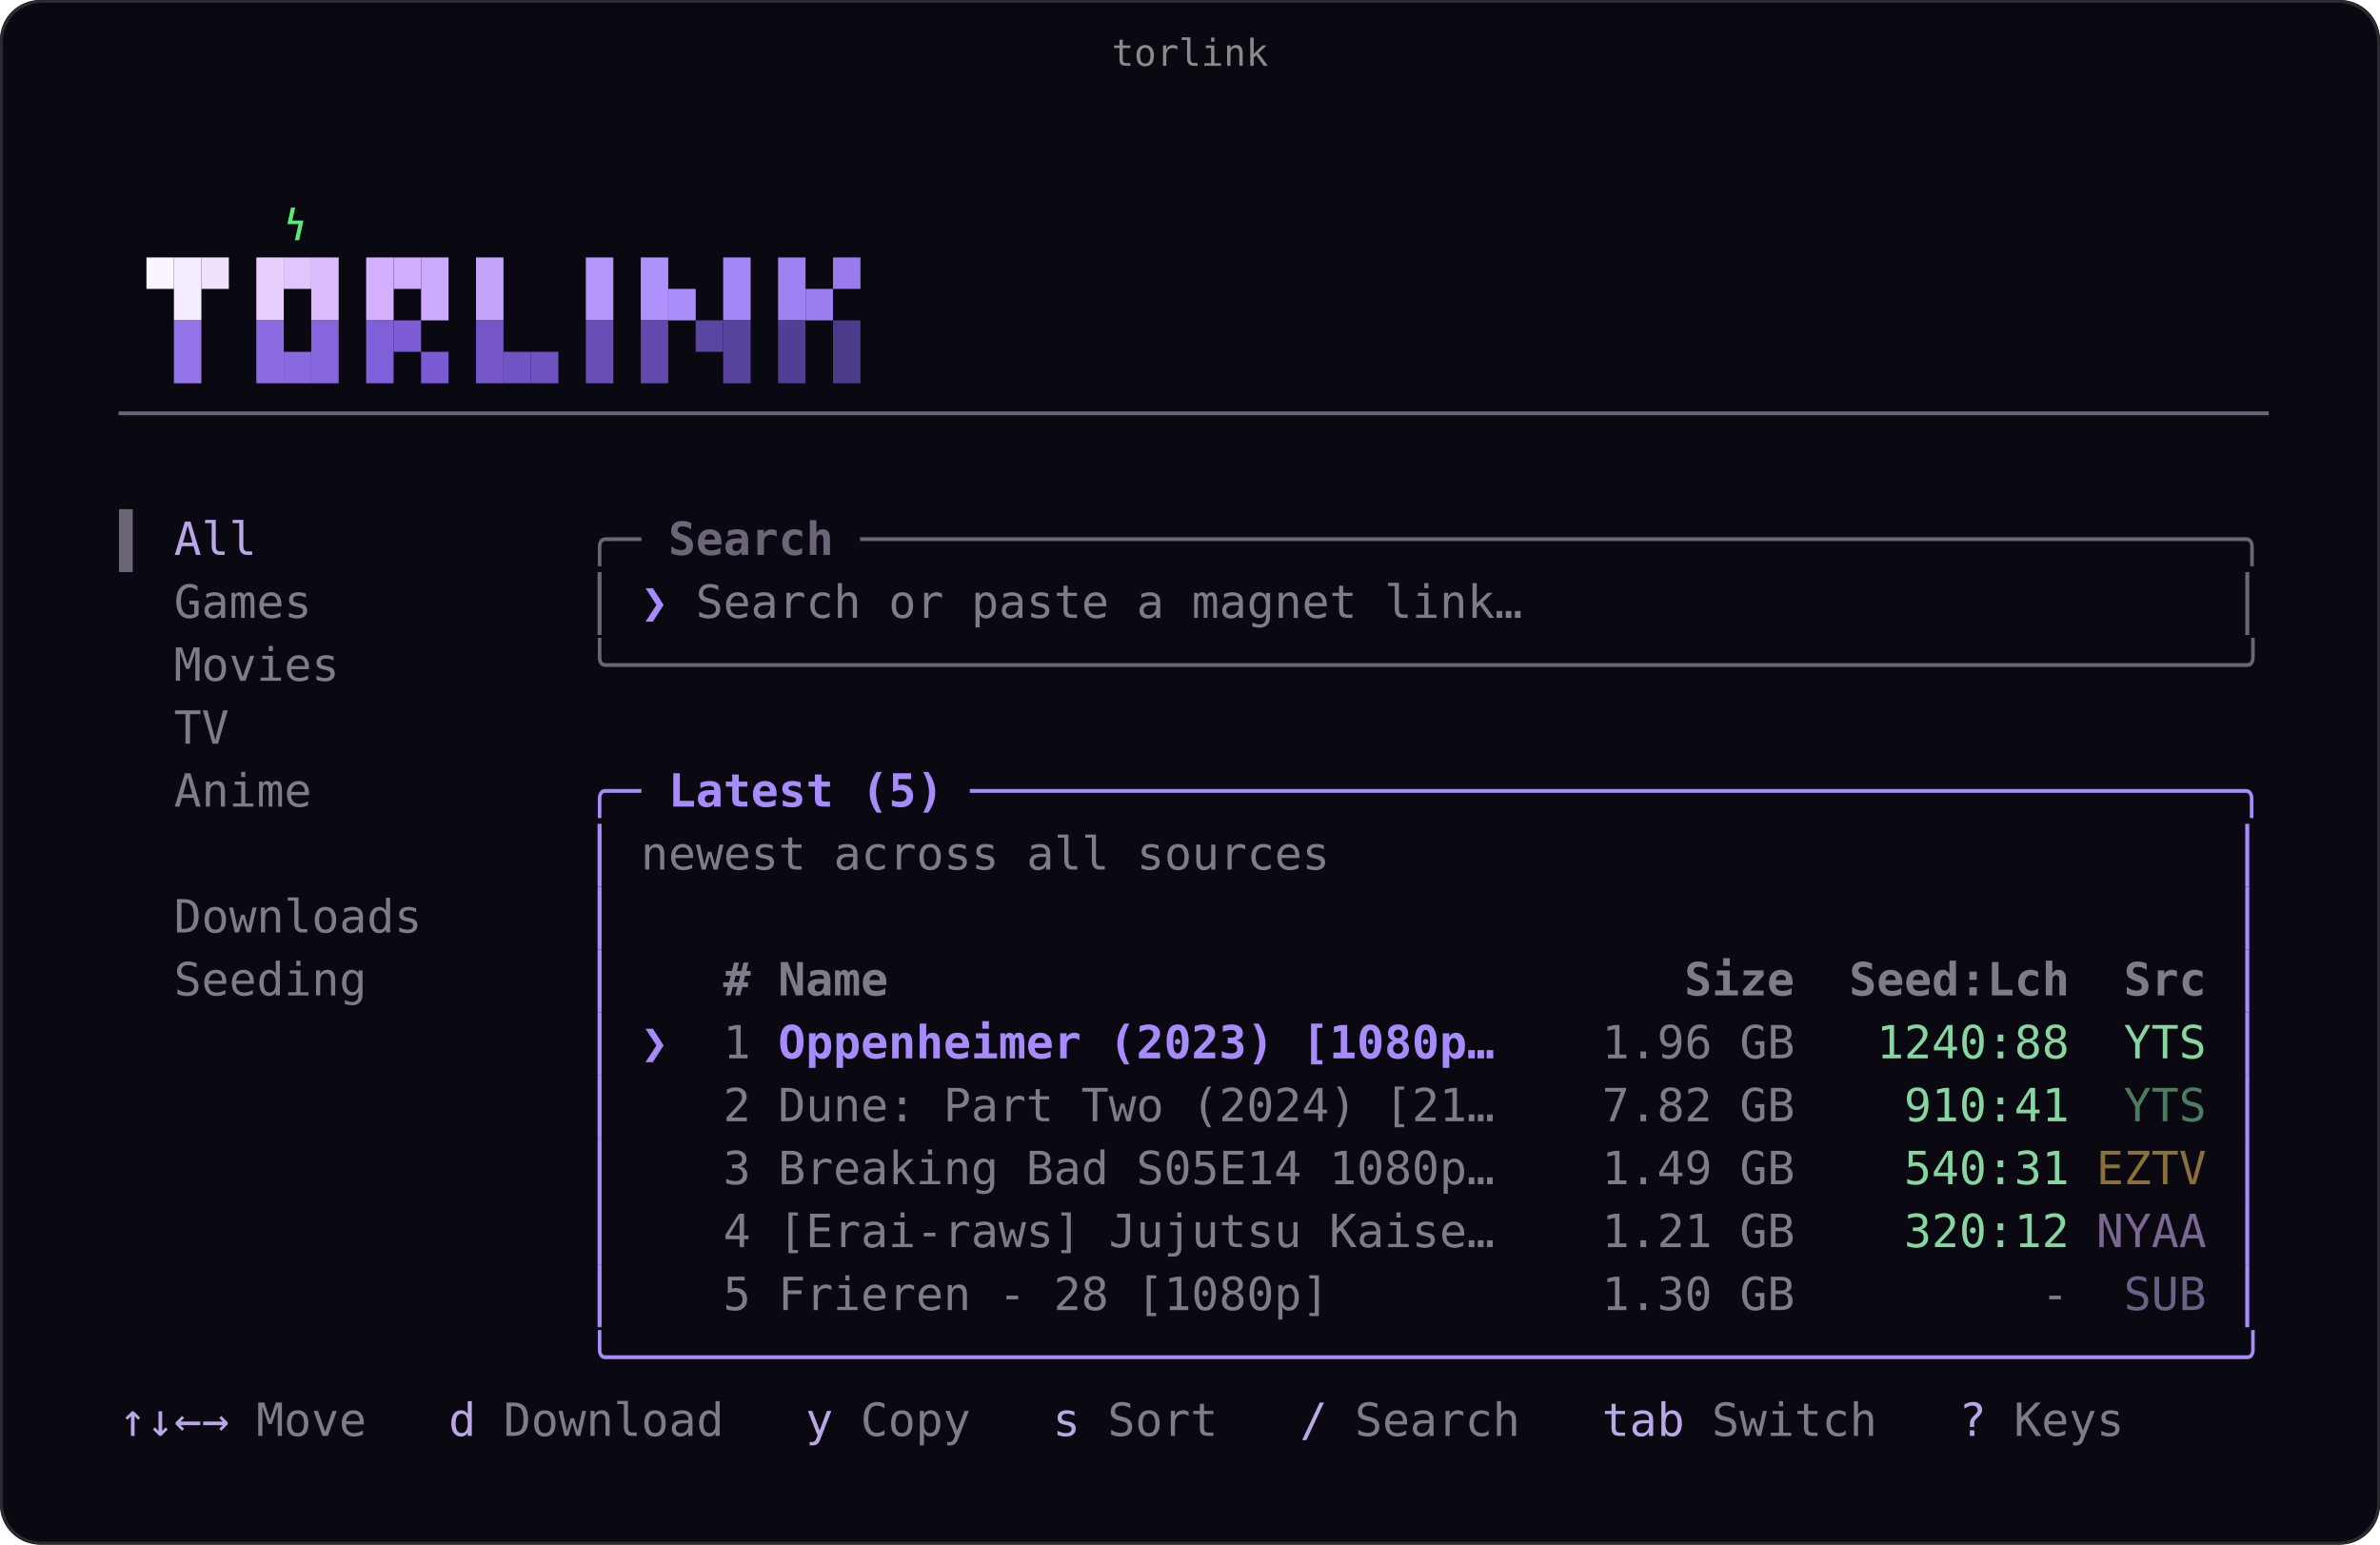
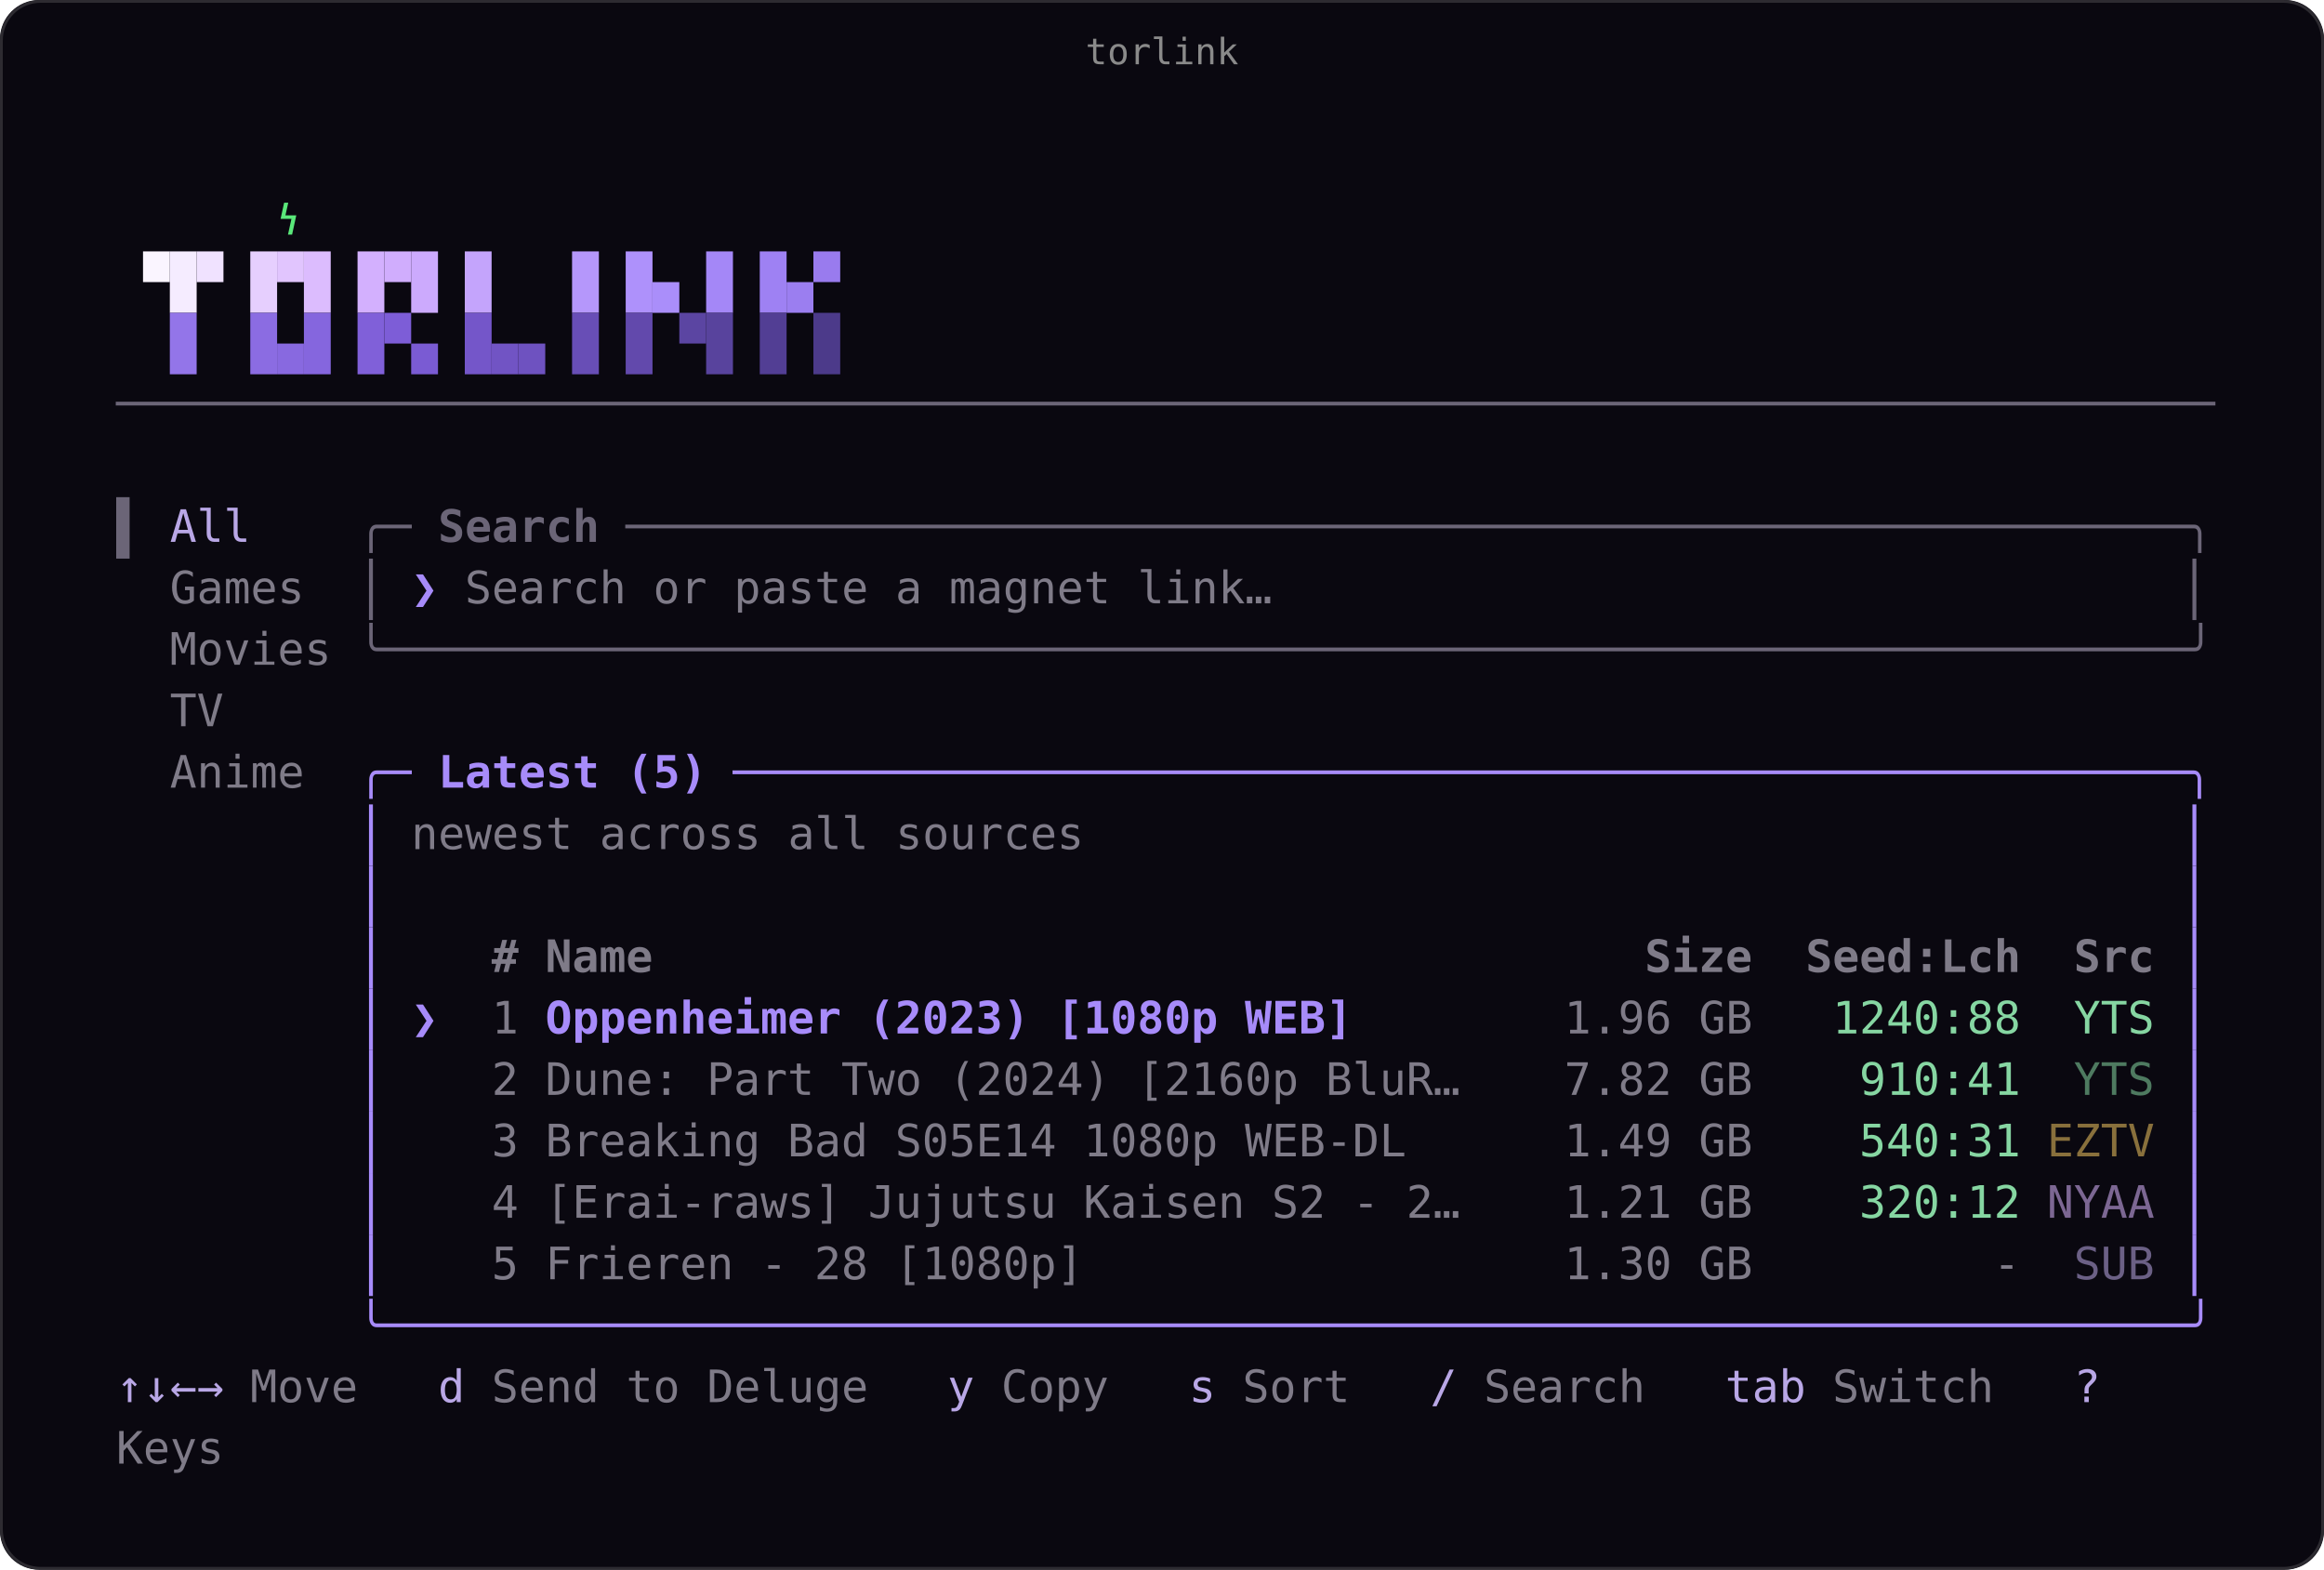
- <svg xmlns="http://www.w3.org/2000/svg" width="832" height="540" viewBox="0 0 832 540" style="max-width: 832px; width: 100%; height: auto;" role="img">
+ <svg xmlns="http://www.w3.org/2000/svg" width="832" height="562" viewBox="0 0 832 562" style="max-width: 832px; width: 100%; height: auto;" role="img">
  <rect width="100%" height="100%" rx="14" fill="#0a0810" />
-   <rect x="0.5" y="0.5" width="831" height="539" rx="14" fill="none" stroke="#2d2b31" stroke-width="1" />
+   <rect x="0.5" y="0.5" width="831" height="561" rx="14" fill="none" stroke="#2d2b31" stroke-width="1" />
  <text x="416" y="23" text-anchor="middle" font-family="ui-monospace, &quot;Cascadia Mono&quot;, &quot;SF Mono&quot;, Menlo, Consolas, &quot;DejaVu Sans Mono&quot;, monospace" font-size="13" fill="#8a8a8a">torlink</text>
  <g font-family="ui-monospace, &quot;Cascadia Mono&quot;, &quot;SF Mono&quot;, Menlo, Consolas, &quot;DejaVu Sans Mono&quot;, monospace" font-size="16" fill="#ddd8ea">
    <text x="99.2" y="84" textLength="9.6" lengthAdjust="spacingAndGlyphs" xml:space="preserve" fill="#5ae87a" font-weight="600">𐓏</text>
    <rect x="51.2" y="90" width="9.6" height="11" fill="#faf5ff" />
    <rect x="60.8" y="90" width="9.6" height="22" fill="#f5ecff" />
    <rect x="70.4" y="90" width="9.6" height="11" fill="#f0e2ff" />
    <rect x="89.6" y="90" width="9.6" height="22" fill="#e6cffe" />
    <rect x="99.2" y="90" width="9.6" height="11" fill="#e1c5fe" />
    <rect x="108.8" y="90" width="9.6" height="22" fill="#dcbcfe" />
    <rect x="128" y="90" width="9.6" height="22" fill="#d3b0fe" />
    <rect x="137.6" y="90" width="9.6" height="11" fill="#d0adfd" />
    <rect x="147.2" y="90" width="9.6" height="22" fill="#ccaafd" />
    <rect x="166.4" y="90" width="9.6" height="22" fill="#c4a4fc" />
    <rect x="204.8" y="90" width="9.6" height="22" fill="#b597fb" />
    <rect x="224" y="90" width="9.6" height="22" fill="#ae91fb" />
    <rect x="233.6" y="101" width="9.6" height="11" fill="#aa8efa" />
    <rect x="252.8" y="90" width="9.6" height="22" fill="#a487f7" />
    <rect x="272" y="90" width="9.6" height="22" fill="#9e81f3" />
    <rect x="281.6" y="101" width="9.6" height="11" fill="#9b7ef0" />
    <rect x="291.2" y="90" width="9.6" height="11" fill="#997bee" />
    <rect x="60.8" y="112" width="9.6" height="22" fill="#9375e9" />
    <rect x="89.6" y="112" width="9.6" height="22" fill="#8b6ce2" />
    <rect x="99.2" y="123" width="9.6" height="11" fill="#8869e0" />
    <rect x="108.8" y="112" width="9.6" height="22" fill="#8566de" />
    <rect x="128" y="112" width="9.6" height="22" fill="#8060d9" />
    <rect x="137.6" y="112" width="9.6" height="11" fill="#7d5dd7" />
    <rect x="147.2" y="123" width="9.6" height="11" fill="#7a5bd3" />
    <rect x="166.4" y="112" width="9.6" height="22" fill="#7456c9" />
    <rect x="176" y="123" width="9.6" height="11" fill="#7154c4" />
    <rect x="185.6" y="123" width="9.6" height="11" fill="#6e52c0" />
    <rect x="204.8" y="112" width="9.6" height="22" fill="#684eb6" />
    <rect x="224" y="112" width="9.6" height="22" fill="#6249ac" />
    <rect x="243.2" y="112" width="9.6" height="11" fill="#5b45a2" />
    <rect x="252.8" y="112" width="9.6" height="22" fill="#58439d" />
    <rect x="272" y="112" width="9.6" height="22" fill="#523e94" />
    <rect x="291.2" y="112" width="9.6" height="22" fill="#4c3a8a" />
    <text x="41.6" y="150" textLength="748.8" lengthAdjust="spacingAndGlyphs" xml:space="preserve" fill="#6b6577">──────────────────────────────────────────────────────────────────────────────</text>
    <rect x="41.6" y="178" width="4.8" height="22" fill="#6b6577" />
    <text x="60.8" y="194" textLength="28.8" lengthAdjust="spacingAndGlyphs" xml:space="preserve" fill="#b9a7e6">All</text>
-     <text x="204.8" y="194" textLength="19.2" lengthAdjust="spacingAndGlyphs" xml:space="preserve" fill="#6b6577">╭─</text>
-     <text x="233.6" y="194" textLength="57.6" lengthAdjust="spacingAndGlyphs" xml:space="preserve" fill="#6b6577" font-weight="600">Search</text>
-     <text x="300.8" y="194" textLength="489.6" lengthAdjust="spacingAndGlyphs" xml:space="preserve" fill="#6b6577">──────────────────────────────────────────────────╮</text>
+     <text x="128" y="194" textLength="19.2" lengthAdjust="spacingAndGlyphs" xml:space="preserve" fill="#6b6577">╭─</text>
+     <text x="156.8" y="194" textLength="57.6" lengthAdjust="spacingAndGlyphs" xml:space="preserve" fill="#6b6577" font-weight="600">Search</text>
+     <text x="224" y="194" textLength="566.4" lengthAdjust="spacingAndGlyphs" xml:space="preserve" fill="#6b6577">──────────────────────────────────────────────────────────╮</text>
    <text x="60.8" y="216" textLength="48" lengthAdjust="spacingAndGlyphs" xml:space="preserve" fill-opacity="0.55">Games</text>
-     <rect x="208.9" y="200" width="1.4" height="22" fill="#6b6577" />
-     <text x="224" y="216" textLength="9.6" lengthAdjust="spacingAndGlyphs" xml:space="preserve" fill="#a78bfa">❯</text>
-     <text x="243.2" y="216" textLength="288" lengthAdjust="spacingAndGlyphs" xml:space="preserve" fill-opacity="0.55">Search or paste a magnet link…</text>
+     <rect x="132.1" y="200" width="1.4" height="22" fill="#6b6577" />
+     <text x="147.2" y="216" textLength="9.6" lengthAdjust="spacingAndGlyphs" xml:space="preserve" fill="#a78bfa">❯</text>
+     <text x="166.4" y="216" textLength="288" lengthAdjust="spacingAndGlyphs" xml:space="preserve" fill-opacity="0.55">Search or paste a magnet link…</text>
    <rect x="784.9" y="200" width="1.4" height="22" fill="#6b6577" />
    <text x="60.8" y="238" textLength="57.6" lengthAdjust="spacingAndGlyphs" xml:space="preserve" fill-opacity="0.55">Movies</text>
-     <text x="204.8" y="238" textLength="585.6" lengthAdjust="spacingAndGlyphs" xml:space="preserve" fill="#6b6577">╰───────────────────────────────────────────────────────────╯</text>
+     <text x="128" y="238" textLength="662.4" lengthAdjust="spacingAndGlyphs" xml:space="preserve" fill="#6b6577">╰───────────────────────────────────────────────────────────────────╯</text>
    <text x="60.8" y="260" textLength="19.2" lengthAdjust="spacingAndGlyphs" xml:space="preserve" fill-opacity="0.55">TV</text>
    <text x="60.8" y="282" textLength="48" lengthAdjust="spacingAndGlyphs" xml:space="preserve" fill-opacity="0.55">Anime</text>
-     <text x="204.8" y="282" textLength="19.2" lengthAdjust="spacingAndGlyphs" xml:space="preserve" fill="#a78bfa">╭─</text>
-     <text x="233.6" y="282" textLength="96" lengthAdjust="spacingAndGlyphs" xml:space="preserve" fill="#a78bfa" font-weight="600">Latest (5)</text>
-     <text x="339.2" y="282" textLength="451.2" lengthAdjust="spacingAndGlyphs" xml:space="preserve" fill="#a78bfa">──────────────────────────────────────────────╮</text>
-     <rect x="208.9" y="288" width="1.4" height="22" fill="#a78bfa" />
-     <text x="224" y="304" textLength="240" lengthAdjust="spacingAndGlyphs" xml:space="preserve" fill-opacity="0.55">newest across all sources</text>
+     <text x="128" y="282" textLength="19.2" lengthAdjust="spacingAndGlyphs" xml:space="preserve" fill="#a78bfa">╭─</text>
+     <text x="156.8" y="282" textLength="96" lengthAdjust="spacingAndGlyphs" xml:space="preserve" fill="#a78bfa" font-weight="600">Latest (5)</text>
+     <text x="262.4" y="282" textLength="528" lengthAdjust="spacingAndGlyphs" xml:space="preserve" fill="#a78bfa">──────────────────────────────────────────────────────╮</text>
+     <rect x="132.1" y="288" width="1.4" height="22" fill="#a78bfa" />
+     <text x="147.2" y="304" textLength="240" lengthAdjust="spacingAndGlyphs" xml:space="preserve" fill-opacity="0.55">newest across all sources</text>
    <rect x="784.9" y="288" width="1.4" height="22" fill="#a78bfa" />
-     <text x="60.8" y="326" textLength="86.4" lengthAdjust="spacingAndGlyphs" xml:space="preserve" fill-opacity="0.55">Downloads</text>
-     <rect x="208.9" y="310" width="1.4" height="22" fill="#a78bfa" />
+     <rect x="132.1" y="310" width="1.4" height="22" fill="#a78bfa" />
    <rect x="784.9" y="310" width="1.4" height="22" fill="#a78bfa" />
-     <text x="60.8" y="348" textLength="67.2" lengthAdjust="spacingAndGlyphs" xml:space="preserve" fill-opacity="0.55">Seeding</text>
-     <rect x="208.9" y="332" width="1.4" height="22" fill="#a78bfa" />
-     <text x="252.8" y="348" textLength="9.6" lengthAdjust="spacingAndGlyphs" xml:space="preserve" fill-opacity="0.55" font-weight="600">#</text>
-     <text x="272" y="348" textLength="38.4" lengthAdjust="spacingAndGlyphs" xml:space="preserve" fill-opacity="0.55" font-weight="600">Name</text>
+     <rect x="132.1" y="332" width="1.4" height="22" fill="#a78bfa" />
+     <text x="176" y="348" textLength="9.6" lengthAdjust="spacingAndGlyphs" xml:space="preserve" fill-opacity="0.55" font-weight="600">#</text>
+     <text x="195.2" y="348" textLength="38.4" lengthAdjust="spacingAndGlyphs" xml:space="preserve" fill-opacity="0.55" font-weight="600">Name</text>
    <text x="588.8" y="348" textLength="38.4" lengthAdjust="spacingAndGlyphs" xml:space="preserve" fill-opacity="0.55" font-weight="600">Size</text>
    <text x="646.4" y="348" textLength="76.8" lengthAdjust="spacingAndGlyphs" xml:space="preserve" fill-opacity="0.55" font-weight="600">Seed:Lch</text>
    <text x="742.4" y="348" textLength="28.8" lengthAdjust="spacingAndGlyphs" xml:space="preserve" fill-opacity="0.55" font-weight="600">Src</text>
    <rect x="784.9" y="332" width="1.4" height="22" fill="#a78bfa" />
-     <rect x="208.9" y="354" width="1.4" height="22" fill="#a78bfa" />
-     <text x="224" y="370" textLength="9.6" lengthAdjust="spacingAndGlyphs" xml:space="preserve" fill="#a78bfa">❯</text>
-     <text x="252.8" y="370" textLength="9.6" lengthAdjust="spacingAndGlyphs" xml:space="preserve" fill-opacity="0.55">1</text>
-     <text x="272" y="370" textLength="249.6" lengthAdjust="spacingAndGlyphs" xml:space="preserve" fill="#a78bfa" font-weight="600">Oppenheimer (2023) [1080p…</text>
+     <rect x="132.1" y="354" width="1.4" height="22" fill="#a78bfa" />
+     <text x="147.2" y="370" textLength="9.6" lengthAdjust="spacingAndGlyphs" xml:space="preserve" fill="#a78bfa">❯</text>
+     <text x="176" y="370" textLength="9.6" lengthAdjust="spacingAndGlyphs" xml:space="preserve" fill-opacity="0.55">1</text>
+     <text x="195.2" y="370" textLength="288" lengthAdjust="spacingAndGlyphs" xml:space="preserve" fill="#a78bfa" font-weight="600">Oppenheimer (2023) [1080p WEB]</text>
    <text x="560" y="370" textLength="67.2" lengthAdjust="spacingAndGlyphs" xml:space="preserve" fill-opacity="0.55">1.96 GB</text>
    <text x="656" y="370" textLength="67.2" lengthAdjust="spacingAndGlyphs" xml:space="preserve" fill="#86d6a2">1240:88</text>
    <text x="742.4" y="370" textLength="28.8" lengthAdjust="spacingAndGlyphs" xml:space="preserve" fill="#86d6a2">YTS</text>
    <rect x="784.9" y="354" width="1.4" height="22" fill="#a78bfa" />
-     <rect x="208.9" y="376" width="1.4" height="22" fill="#a78bfa" />
-     <text x="252.8" y="392" textLength="9.6" lengthAdjust="spacingAndGlyphs" xml:space="preserve" fill-opacity="0.55">2</text>
-     <text x="272" y="392" textLength="249.6" lengthAdjust="spacingAndGlyphs" xml:space="preserve" fill-opacity="0.55">Dune: Part Two (2024) [21…</text>
+     <rect x="132.1" y="376" width="1.4" height="22" fill="#a78bfa" />
+     <text x="176" y="392" textLength="9.6" lengthAdjust="spacingAndGlyphs" xml:space="preserve" fill-opacity="0.55">2</text>
+     <text x="195.2" y="392" textLength="326.4" lengthAdjust="spacingAndGlyphs" xml:space="preserve" fill-opacity="0.55">Dune: Part Two (2024) [2160p BluR…</text>
    <text x="560" y="392" textLength="67.2" lengthAdjust="spacingAndGlyphs" xml:space="preserve" fill-opacity="0.55">7.82 GB</text>
    <text x="665.6" y="392" textLength="57.6" lengthAdjust="spacingAndGlyphs" xml:space="preserve" fill="#86d6a2">910:41</text>
    <text x="742.4" y="392" textLength="28.8" lengthAdjust="spacingAndGlyphs" xml:space="preserve" fill="#86d6a2" fill-opacity="0.55">YTS</text>
    <rect x="784.9" y="376" width="1.4" height="22" fill="#a78bfa" />
-     <rect x="208.9" y="398" width="1.4" height="22" fill="#a78bfa" />
-     <text x="252.8" y="414" textLength="9.6" lengthAdjust="spacingAndGlyphs" xml:space="preserve" fill-opacity="0.55">3</text>
-     <text x="272" y="414" textLength="249.6" lengthAdjust="spacingAndGlyphs" xml:space="preserve" fill-opacity="0.55">Breaking Bad S05E14 1080p…</text>
+     <rect x="132.1" y="398" width="1.4" height="22" fill="#a78bfa" />
+     <text x="176" y="414" textLength="9.6" lengthAdjust="spacingAndGlyphs" xml:space="preserve" fill-opacity="0.55">3</text>
+     <text x="195.2" y="414" textLength="307.2" lengthAdjust="spacingAndGlyphs" xml:space="preserve" fill-opacity="0.55">Breaking Bad S05E14 1080p WEB-DL</text>
    <text x="560" y="414" textLength="67.2" lengthAdjust="spacingAndGlyphs" xml:space="preserve" fill-opacity="0.55">1.49 GB</text>
    <text x="665.6" y="414" textLength="57.6" lengthAdjust="spacingAndGlyphs" xml:space="preserve" fill="#86d6a2">540:31</text>
    <text x="732.8" y="414" textLength="38.4" lengthAdjust="spacingAndGlyphs" xml:space="preserve" fill="#f0c560" fill-opacity="0.55">EZTV</text>
    <rect x="784.9" y="398" width="1.4" height="22" fill="#a78bfa" />
-     <rect x="208.9" y="420" width="1.4" height="22" fill="#a78bfa" />
-     <text x="252.8" y="436" textLength="9.6" lengthAdjust="spacingAndGlyphs" xml:space="preserve" fill-opacity="0.55">4</text>
-     <text x="272" y="436" textLength="249.6" lengthAdjust="spacingAndGlyphs" xml:space="preserve" fill-opacity="0.55">[Erai-raws] Jujutsu Kaise…</text>
+     <rect x="132.1" y="420" width="1.4" height="22" fill="#a78bfa" />
+     <text x="176" y="436" textLength="9.6" lengthAdjust="spacingAndGlyphs" xml:space="preserve" fill-opacity="0.55">4</text>
+     <text x="195.2" y="436" textLength="326.4" lengthAdjust="spacingAndGlyphs" xml:space="preserve" fill-opacity="0.55">[Erai-raws] Jujutsu Kaisen S2 - 2…</text>
    <text x="560" y="436" textLength="67.2" lengthAdjust="spacingAndGlyphs" xml:space="preserve" fill-opacity="0.55">1.21 GB</text>
    <text x="665.6" y="436" textLength="57.6" lengthAdjust="spacingAndGlyphs" xml:space="preserve" fill="#86d6a2">320:12</text>
    <text x="732.8" y="436" textLength="38.4" lengthAdjust="spacingAndGlyphs" xml:space="preserve" fill="#d8b4fe" fill-opacity="0.55">NYAA</text>
    <rect x="784.9" y="420" width="1.4" height="22" fill="#a78bfa" />
-     <rect x="208.9" y="442" width="1.4" height="22" fill="#a78bfa" />
-     <text x="252.8" y="458" textLength="9.6" lengthAdjust="spacingAndGlyphs" xml:space="preserve" fill-opacity="0.55">5</text>
-     <text x="272" y="458" textLength="192" lengthAdjust="spacingAndGlyphs" xml:space="preserve" fill-opacity="0.55">Frieren - 28 [1080p]</text>
+     <rect x="132.1" y="442" width="1.4" height="22" fill="#a78bfa" />
+     <text x="176" y="458" textLength="9.6" lengthAdjust="spacingAndGlyphs" xml:space="preserve" fill-opacity="0.55">5</text>
+     <text x="195.2" y="458" textLength="192" lengthAdjust="spacingAndGlyphs" xml:space="preserve" fill-opacity="0.55">Frieren - 28 [1080p]</text>
    <text x="560" y="458" textLength="67.2" lengthAdjust="spacingAndGlyphs" xml:space="preserve" fill-opacity="0.55">1.30 GB</text>
    <text x="713.6" y="458" textLength="9.6" lengthAdjust="spacingAndGlyphs" xml:space="preserve" fill-opacity="0.55">-</text>
    <text x="742.4" y="458" textLength="28.8" lengthAdjust="spacingAndGlyphs" xml:space="preserve" fill="#b9a7e6" fill-opacity="0.55">SUB</text>
    <rect x="784.9" y="442" width="1.4" height="22" fill="#a78bfa" />
-     <text x="204.8" y="480" textLength="585.6" lengthAdjust="spacingAndGlyphs" xml:space="preserve" fill="#a78bfa">╰───────────────────────────────────────────────────────────╯</text>
+     <text x="128" y="480" textLength="662.4" lengthAdjust="spacingAndGlyphs" xml:space="preserve" fill="#a78bfa">╰───────────────────────────────────────────────────────────────────╯</text>
    <text x="41.6" y="502" textLength="38.4" lengthAdjust="spacingAndGlyphs" xml:space="preserve" fill="#b9a7e6">↑↓←→</text>
    <text x="89.6" y="502" textLength="38.4" lengthAdjust="spacingAndGlyphs" xml:space="preserve" fill-opacity="0.55">Move</text>
    <text x="156.8" y="502" textLength="9.6" lengthAdjust="spacingAndGlyphs" xml:space="preserve" fill="#b9a7e6">d</text>
-     <text x="176" y="502" textLength="76.8" lengthAdjust="spacingAndGlyphs" xml:space="preserve" fill-opacity="0.55">Download</text>
-     <text x="281.6" y="502" textLength="9.6" lengthAdjust="spacingAndGlyphs" xml:space="preserve" fill="#b9a7e6">y</text>
-     <text x="300.8" y="502" textLength="38.4" lengthAdjust="spacingAndGlyphs" xml:space="preserve" fill-opacity="0.55">Copy</text>
-     <text x="368" y="502" textLength="9.6" lengthAdjust="spacingAndGlyphs" xml:space="preserve" fill="#b9a7e6">s</text>
-     <text x="387.2" y="502" textLength="38.4" lengthAdjust="spacingAndGlyphs" xml:space="preserve" fill-opacity="0.55">Sort</text>
-     <text x="454.4" y="502" textLength="9.6" lengthAdjust="spacingAndGlyphs" xml:space="preserve" fill="#b9a7e6">/</text>
-     <text x="473.6" y="502" textLength="57.6" lengthAdjust="spacingAndGlyphs" xml:space="preserve" fill-opacity="0.55">Search</text>
-     <text x="560" y="502" textLength="28.8" lengthAdjust="spacingAndGlyphs" xml:space="preserve" fill="#b9a7e6">tab</text>
-     <text x="598.4" y="502" textLength="57.6" lengthAdjust="spacingAndGlyphs" xml:space="preserve" fill-opacity="0.55">Switch</text>
-     <text x="684.8" y="502" textLength="9.6" lengthAdjust="spacingAndGlyphs" xml:space="preserve" fill="#b9a7e6">?</text>
-     <text x="704" y="502" textLength="38.4" lengthAdjust="spacingAndGlyphs" xml:space="preserve" fill-opacity="0.55">Keys</text>
+     <text x="176" y="502" textLength="134.4" lengthAdjust="spacingAndGlyphs" xml:space="preserve" fill-opacity="0.55">Send to Deluge</text>
+     <text x="339.2" y="502" textLength="9.6" lengthAdjust="spacingAndGlyphs" xml:space="preserve" fill="#b9a7e6">y</text>
+     <text x="358.4" y="502" textLength="38.4" lengthAdjust="spacingAndGlyphs" xml:space="preserve" fill-opacity="0.55">Copy</text>
+     <text x="425.6" y="502" textLength="9.6" lengthAdjust="spacingAndGlyphs" xml:space="preserve" fill="#b9a7e6">s</text>
+     <text x="444.8" y="502" textLength="38.4" lengthAdjust="spacingAndGlyphs" xml:space="preserve" fill-opacity="0.55">Sort</text>
+     <text x="512" y="502" textLength="9.6" lengthAdjust="spacingAndGlyphs" xml:space="preserve" fill="#b9a7e6">/</text>
+     <text x="531.2" y="502" textLength="57.6" lengthAdjust="spacingAndGlyphs" xml:space="preserve" fill-opacity="0.55">Search</text>
+     <text x="617.6" y="502" textLength="28.8" lengthAdjust="spacingAndGlyphs" xml:space="preserve" fill="#b9a7e6">tab</text>
+     <text x="656" y="502" textLength="57.6" lengthAdjust="spacingAndGlyphs" xml:space="preserve" fill-opacity="0.55">Switch</text>
+     <text x="742.4" y="502" textLength="9.6" lengthAdjust="spacingAndGlyphs" xml:space="preserve" fill="#b9a7e6">?</text>
+     <text x="41.6" y="524" textLength="38.4" lengthAdjust="spacingAndGlyphs" xml:space="preserve" fill-opacity="0.55">Keys</text>
  </g>
</svg>
